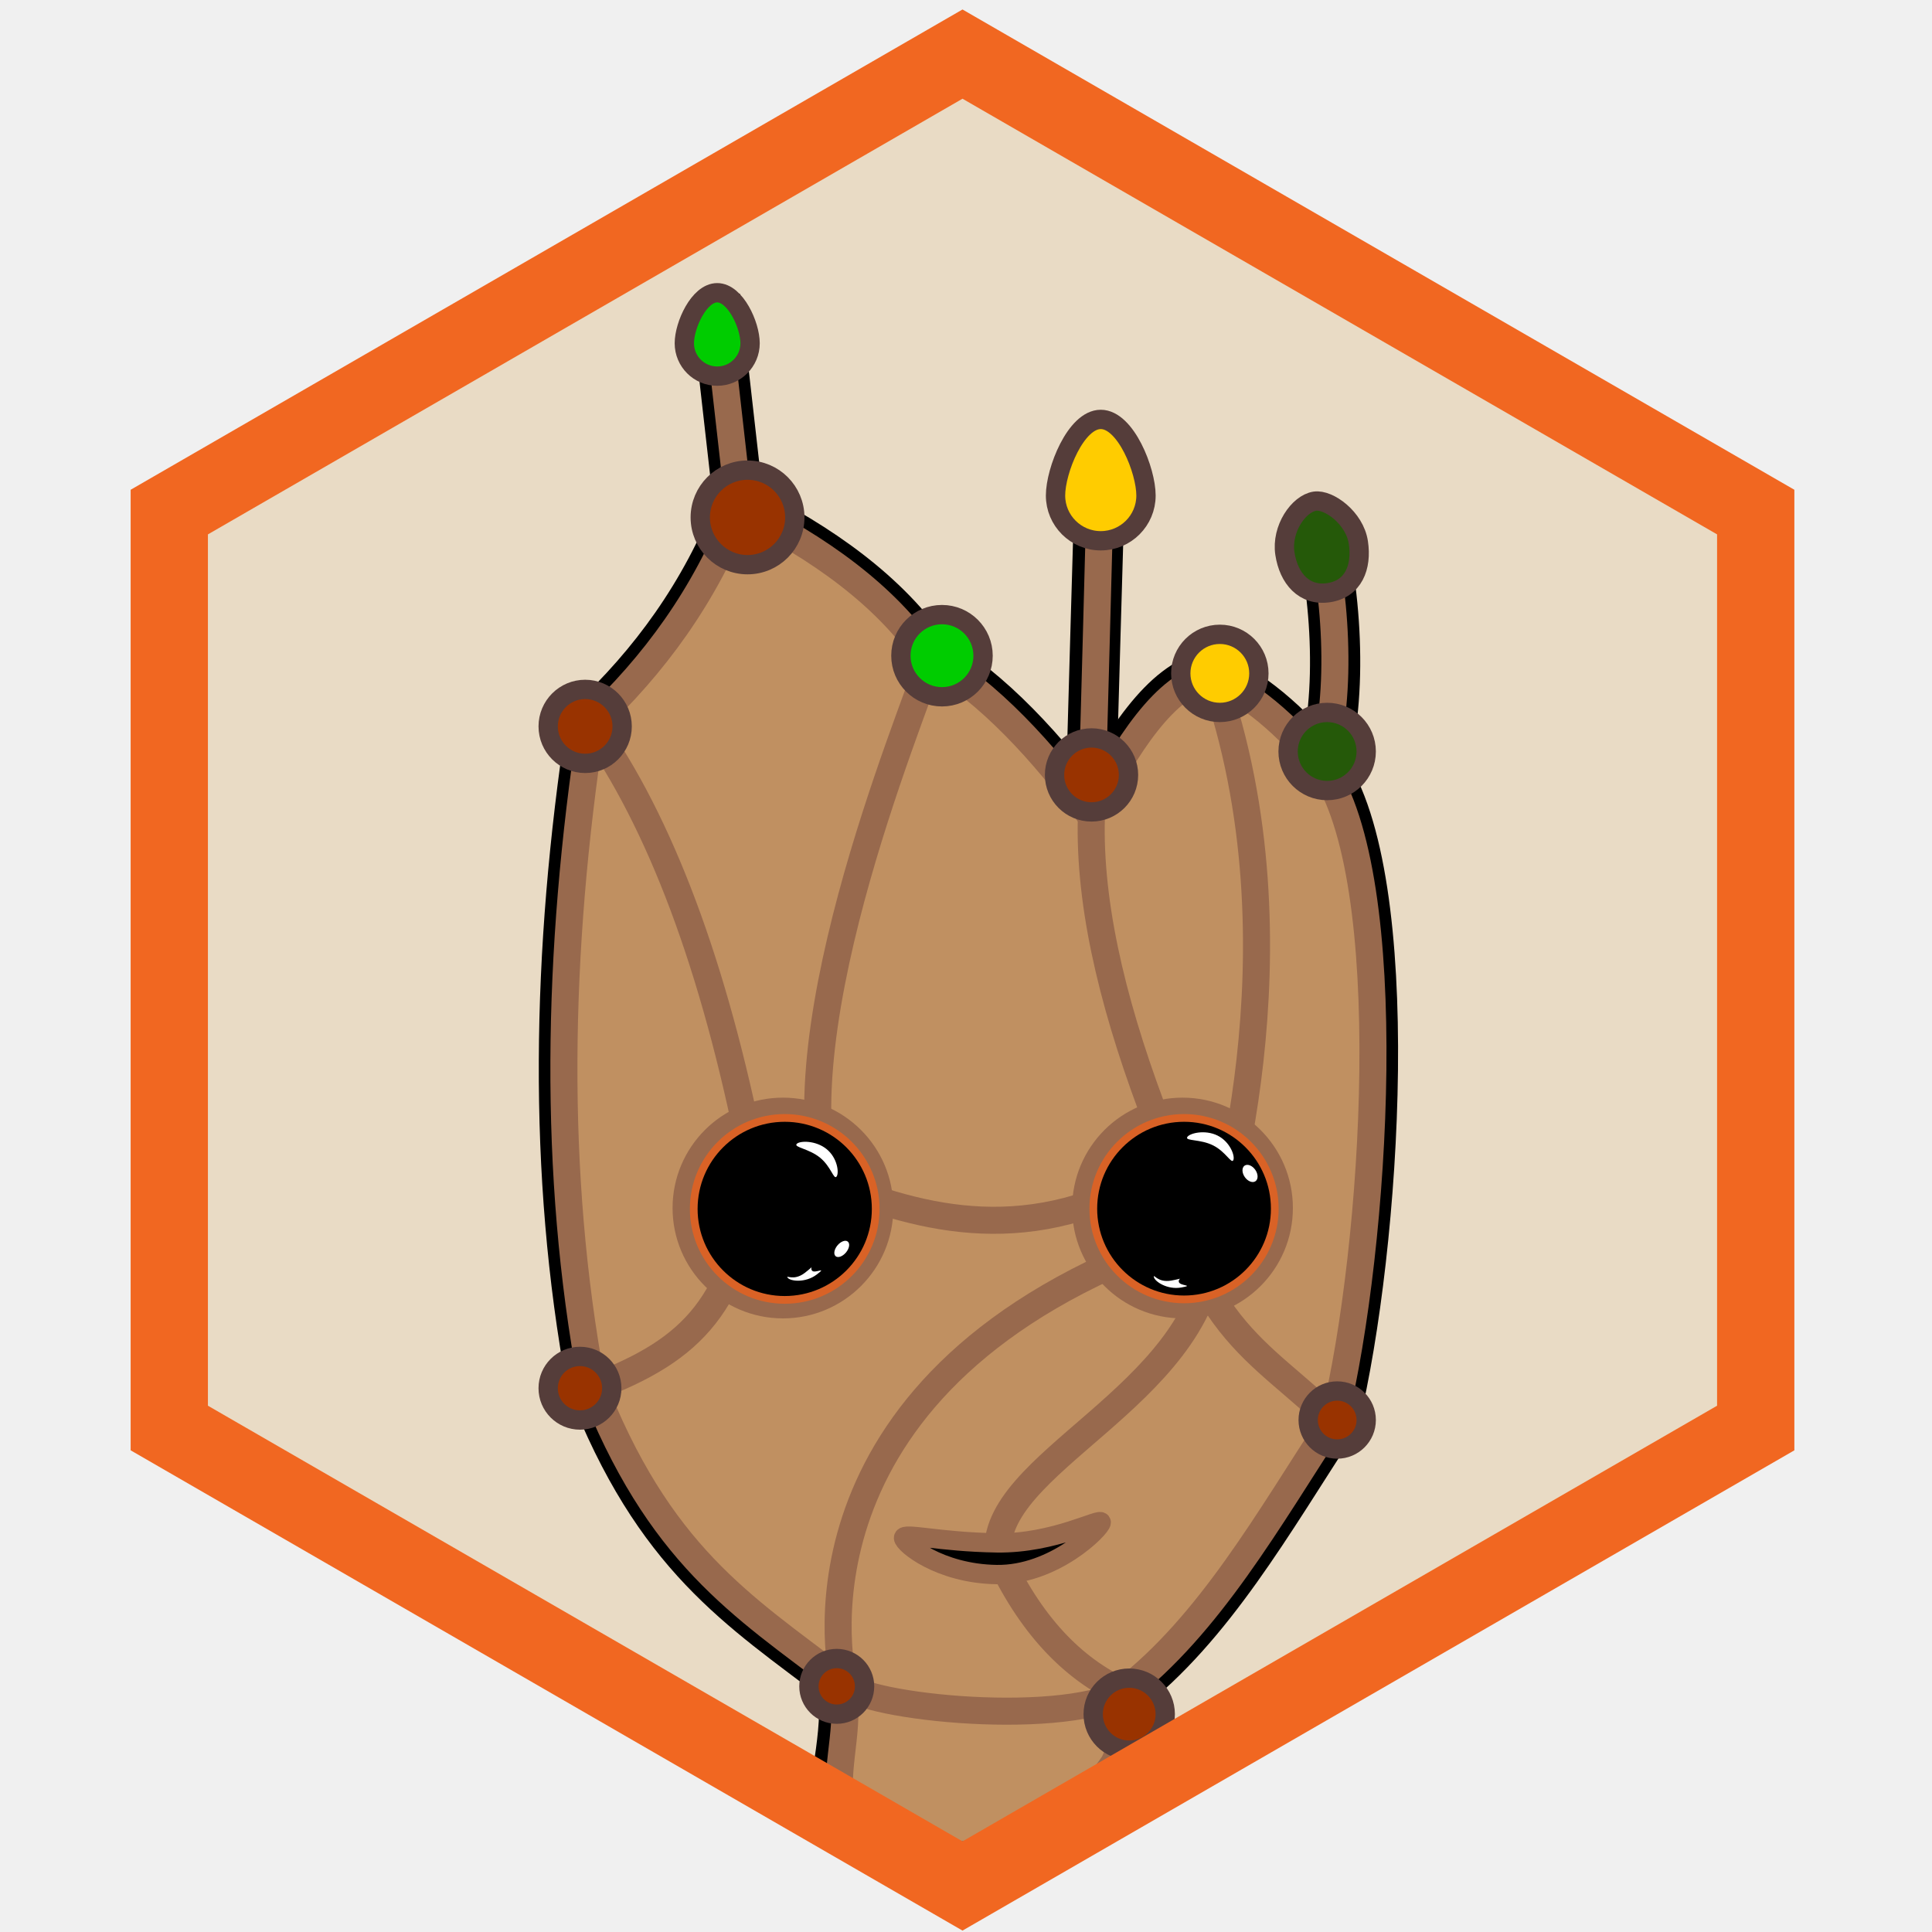
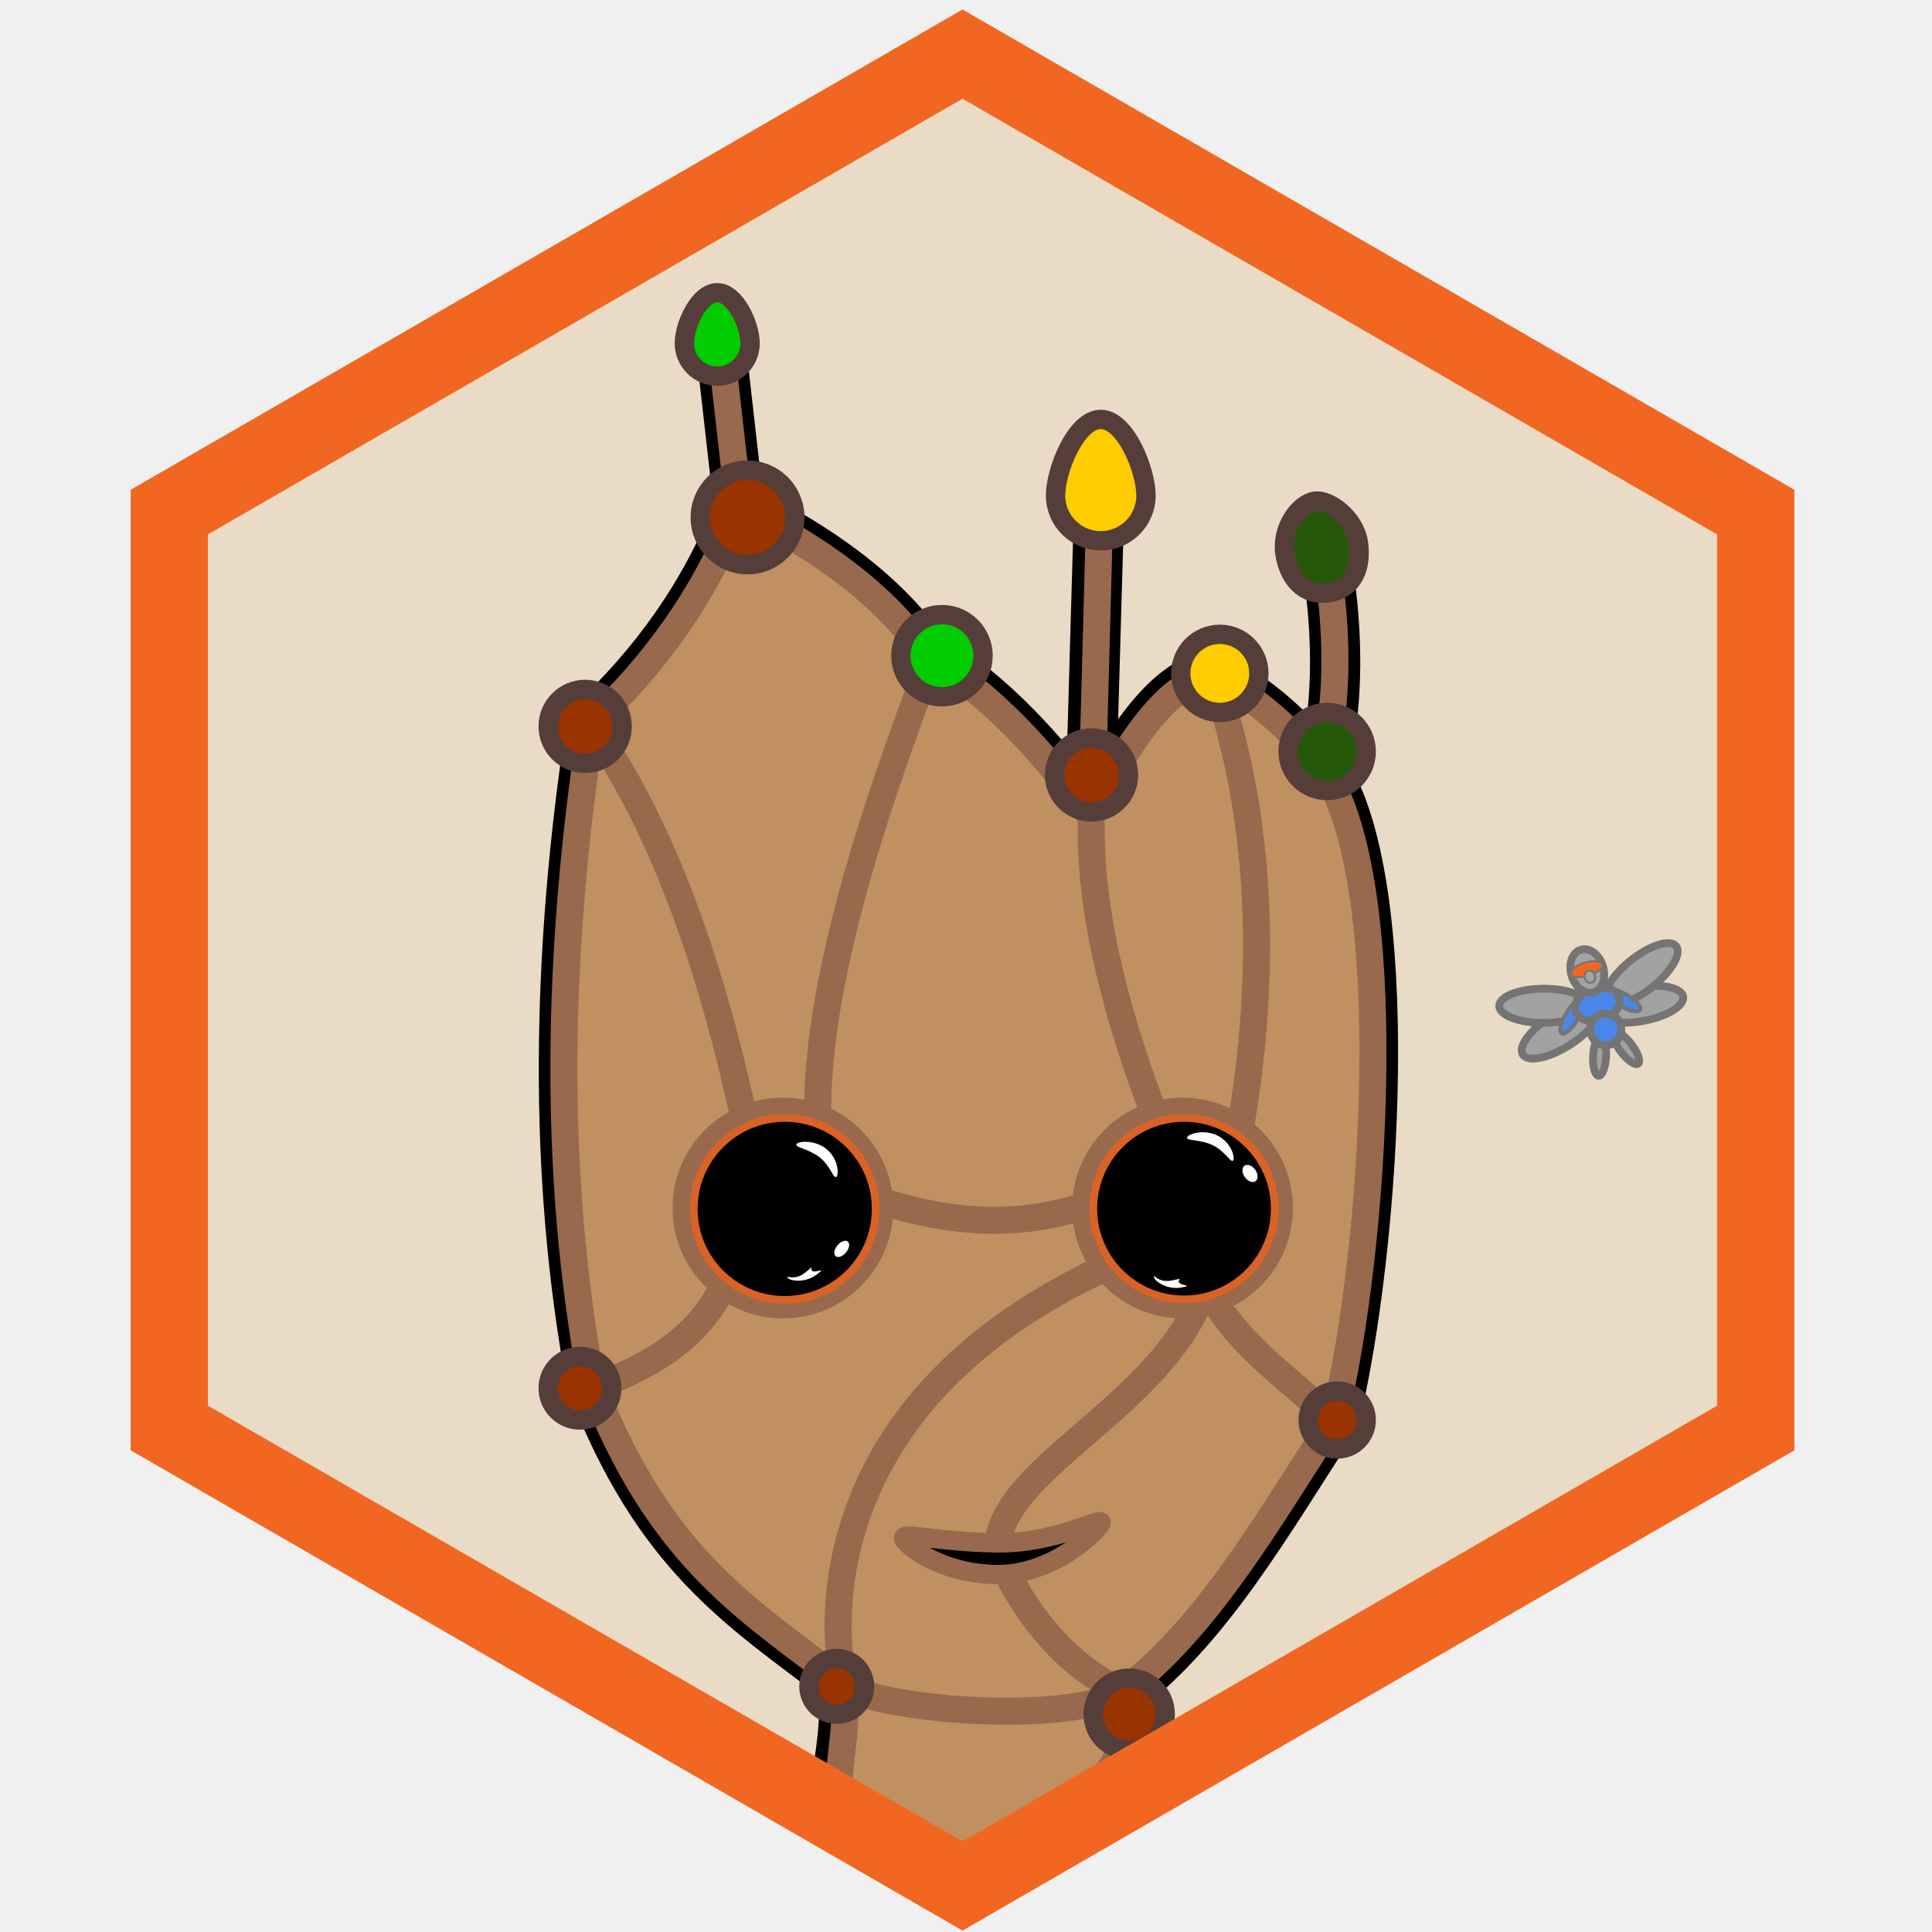
<svg xmlns="http://www.w3.org/2000/svg" style="isolation:auto" viewBox="0 0 1000 1000" preserveAspectRatio="xMinYMin">
  <style>
	.blink {
		animation: blinking 10s infinite;
	}

	@keyframes blinking { 
		0% { fill: none;} 
		40% { fill: none;} 		
		50% { fill: #C09061;}
		51% { fill: none;} 
		100% { fill: none;} 
	}

	.growing {
		animation: grow 8s linear 0s infinite normal;
		-webkit-animation: grow 8s linear 0s infinite normal;
		-moz-animation: grow 8s linear 0s infinite normal;
		-ms-animation: grow 8s linear 0s infinite normal;
	}
	#leaf-1 {
		animation-duration: 4s;
		-webkit-animation-duration: 4s;
		-moz-animation-duration: 4s;
		-ms-animation-duration: 4s;
	}
	#leaf-3 {
		animation-duration: 12s;
		-webkit-animation-duration: 12s;
		-moz-animation-duration: 12s;
		-ms-animation-duration: 12s;
	}

	@keyframes grow { 
		25% { transform: translate(0%, -2%) ; fill: #F16721;} 
		50% { transform: translate(0%, -3%); } 
		75% { transform: translate(0%, -2%); fill: #9900FF} 
		100% { transform: translate(0%, -0%); } 
	} 

	@-webkit-keyframes grow { 
		25% { -webkit-transform: translate(0%, -2%); fill: #F16721;}
		50% { -webkit-transform: translate(0%, -3%); } 
		75% { -webkit-transform: translate(0%, -2%); fill: #9900FF} 
		100% { -webkit-transform: translate(0%, -0%); } 
	} 

	@-moz-keyframes grow { 
		25% { -moz-transform: translate(0%, -2%); fill: #F16721;}
		50% { -moz-transform: translate(0%, -3%); } 
		75% { -moz-transform: translate(0%, -2%); fill: #9900FF} 
		100% { -moz-transform: translate(0%, -0%); } 
	} 

	@-ms-keyframes grow { 
		25% { -ms-transform: translate(0%, -2%); fill: #F16721;}
		50% { -ms-transform: translate(0%, -3%); } 
		75% { -ms-transform: translate(0%, -2%); fill: #9900FF} 
		100% { -ms-transform: translate(0%, -0%); } 
	}
	</style>
  <polygon points="908.76 739.14 498.19 976.18 87.62 739.14 87.62 265.05 498.19 28 908.76 265.05" fill="#e9dbc5" stroke="#f16721" stroke-linecap="square" stroke-miterlimit="3" stroke-width="20" />
  <g fill="none" stroke="#000" stroke-miterlimit="10" stroke-width="26">
    <path class="cls-2" d="m382.62 263.06c41.967 20.64 75.784 45.365 97.052 76.413 33.385 19.638 59.956 49.665 84.661 82.599 19.01-36.665 38.766-67.556 61.958-72.289 20.228 8.818 39.474 24.842 57.816 47.505 40.415 57.167 28.043 248.11 6.52 337.01-34.308 52.532-64.414 106.32-109.07 141.02 8.268 10.703 0 37.431 0 37.431-57.265 40.082-83.524 52.77-148.55 19.241-3.107-4.262 8.495-42.762 1.837-62.308-51.256-38.923-94.107-65.179-128.67-154.4-19.973-107.81-18.127-221.91 0-340.72 32.285-30.243 58.816-66.339 76.393-111.51l-12.392-109.44" />
    <path class="cls-2" d="m680.4 265.09c11.45 36.287 15.153 95.915 3.704 132.2" />
    <path class="cls-2" d="m434.9 869.69c49.095 16.202 110.35 24.587 146.66 5.636" />
    <path class="cls-2" d="m564.33 422.08s5.304-187.82 5.793-198.75" />
  </g>
  <g stroke="#98694d" stroke-miterlimit="10" stroke-width="14">
    <path class="cls-3" d="m382.62 263.06c41.967 20.64 75.784 45.365 97.052 76.413 33.385 19.638 59.956 49.665 84.661 82.599 19.01-36.665 38.766-67.556 61.958-72.289 20.228 8.818 39.474 24.842 57.816 47.505 40.415 57.167 28.043 248.11 6.52 337.01-34.308 52.532-64.414 106.32-109.07 141.02 8.268 10.703-5.086 37.431-5.086 37.431-41.1 60.35-114.96 58.632-141.63 19.241-2.482-20.499 6.658-42.762 0-62.308-51.256-38.923-94.107-65.179-128.67-154.4-19.973-107.81-18.127-221.91 0-340.72 32.285-30.243 58.816-66.339 76.393-111.51l-12.392-109.44" fill="#c09061" />
    <path class="cls-4" d="m681.22 266.74c10.222 36.474 14.224 92.432 2.881 128.38" fill="none" />
    <path class="cls-4" d="m690.22 735.8c-37.647-37.9-75.275-47.376-90.626-153.37-21.595-55.839-35.293-108.51-34.787-155.47 0 0 5.262-189.56 5.321-201.89" fill="none" />
    <path class="cls-4" d="m309.1 717.46c49.028-19.087 72.324-41.515 81.624-110.84q-28.218-148.32-81.624-226.72" fill="none" />
    <path d="m482.07 338.34c0.055 9.453-76.235 180.3-55.15 272.61 52.154 21.409 107.13 34.842 172.67-4.328-0.531 0.692 10.675 34.422 9.214 34.564-202.16 71.864-175.16 217-172.23 229.23 2.927 12.233 109.32 24.359 145.3 5.584q-40.991-18.454-65.234-71.048c-4.967-47.655 103.45-81.353 111.02-157.26 0.821-8.233 50.692-155.52 0-298.66" fill="none" />
  </g>
  <g style="isolation:isolate">
    <path d="m467.66 796.01c-0.044 2.912 18.317 18.53 48.169 18.982 29.853 0.452 54.125-24.1 54.169-27.012 0.044-2.913-24.157 11.061-54.009 10.609-29.853-0.451-48.285-5.491-48.329-2.579z" stroke="#98694d" stroke-miterlimit="10" stroke-width="10" />
  </g>
  <g style="isolation:isolate">
    <g style="isolation:isolate">
      <circle class="cls-5" cx="612.07" cy="625.27" r="52.129" fill="none" stroke="#98694d" stroke-miterlimit="10" stroke-width="10" />
      <circle class="cls-5" cx="612.86" cy="625.6" r="46.964" stroke="#d96226" stroke-miterlimit="10" stroke-width="4" />
      <g fill="#fff" style="isolation:isolate">
        <path d="m627.88 592.84c-6.585-3.285-14.399-2.206-13.395-4.219 1.005-2.014 9.153-4.127 15.738-0.842 6.586 3.285 9.13 10.733 8.126 12.747-1.005 2.013-3.884-4.401-10.469-7.686z" />
        <path d="m644.32 609.27c-1.565-2.22-1.627-4.873-0.139-5.922 1.487-1.048 3.965-0.097 5.529 2.122 1.565 2.22 1.627 4.873 0.14 5.922-1.488 1.048-3.966 0.097-5.53-2.122z" />
        <path d="m606.22 662.83c7.245-1.296 3.543-1.556 3.939 0.659s8.485 1.622 1.241 2.918-13.732-3.159-14.129-5.374c-0.396-2.215 1.705 3.094 8.949 1.797z" />
      </g>
    </g>
    <g style="isolation:isolate">
      <circle class="cls-5" cx="405.25" cy="625.27" r="52.129" fill="none" stroke="#98694d" stroke-miterlimit="10" stroke-width="10" />
      <circle class="cls-5" cx="406.17" cy="625.73" r="47.091" stroke="#d96226" stroke-miterlimit="10" stroke-width="4" />
      <g fill="#fff" style="isolation:isolate">
        <path d="m424.46 599.21c-5.699-4.656-13.559-5.325-12.135-7.068 1.424-1.742 9.837-2.008 15.536 2.648 5.7 4.657 6.54 12.482 5.116 14.225-1.423 1.742-2.818-5.149-8.517-9.805z" />
        <path d="m433.48 644.6c1.738-2.086 4.137-2.957 5.353-1.943 1.216 1.013 0.792 3.53-0.947 5.616s-4.137 2.956-5.353 1.943c-1.216-1.014-0.792-3.53 0.947-5.616z" />
        <path d="m416.5 658.88c5.845-4.471 2.435-3.007 3.802-1.219 1.367 1.787 8.286-2.446 2.44 2.025-5.845 4.472-13.653 3.485-15.02 1.697-1.368-1.787 2.933 1.969 8.778-2.503z" />
      </g>
    </g>
  </g>
  <g stroke="#553d3a" stroke-miterlimit="10" stroke-width="10">
    <circle class="cls-5" cx="302.88" cy="375.98" r="19.144" fill="#930" />
    <circle class="cls-5" cx="386.92" cy="267.81" r="24.466" fill="#930" />
    <circle class="cls-6" cx="487.57" cy="339.39" r="21.268" fill="#0c0" />
    <circle class="cls-7" cx="631.38" cy="348.54" r="20.216" fill="#fc0" />
    <circle class="cls-6" cx="564.97" cy="401.1" r="19.144" fill="#930" />
    <circle class="cls-8" cx="686.93" cy="388.97" r="20.216" fill="#255909" />
    <circle class="cls-5" cx="692.13" cy="735" r="15.019" fill="#930" />
    <circle class="cls-9" cx="300.19" cy="718.54" r="16.459" fill="#930" />
    <circle class="cls-9" cx="433.1" cy="872.85" r="14.402" fill="#930" />
    <circle class="cls-5" cx="584.48" cy="887.25" r="18.645" fill="#930" />
  </g>
  <g stroke="#553d3a" stroke-miterlimit="10" stroke-width="10" style="isolation:isolate">
    <path id="leaf-1" d="m665.06 286.52c-1.936-12.776 7.129-25.84 15.513-27.11 7.104-1.076 20.569 8.575 22.505 21.352 1.935 12.776-2.556 24.067-15.332 26.002-12.777 1.936-20.751-7.467-22.686-20.244z" fill="#255909" />
    <path id="leaf-2" d="m546.34 256.49c0-12.922 10.491-39.403 23.413-39.403s23.413 26.481 23.413 39.403-10.491 23.414-23.413 23.414-23.413-10.492-23.413-23.414z" fill="#fc0" />
    <path id="leaf-3" d="m354.21 177.67c0-9.393 7.625-26.149 17.018-26.149s17.019 16.756 17.019 26.149-7.626 17.019-17.019 17.019-17.018-7.626-17.018-17.019z" fill="#0c0" />
  </g>
  <polygon points="908.76 739.14 498.19 976.18 87.62 739.14 87.62 265.05 498.19 28 908.76 265.05" fill="none" stroke="#f16721" stroke-linecap="square" stroke-miterlimit="3" stroke-width="40" />
  <circle class="cls-5 blink" cx="406.17" cy="625.73" r="47.091" stroke="none" fill="none" stroke-miterlimit="10" stroke-width="4" />
  <circle class="cls-5 blink" cx="612.86" cy="625.6" r="46.964" stroke="none" fill="none" stroke-miterlimit="10" stroke-width="4" />
+   <g stroke="#747474" stroke-linecap="square" stroke-miterlimit="3" style="isolation:isolate">
+     <path d="m850.06 528.52c-12.507 2.173-23.34 0.027-24.176-4.789-0.837-4.816 8.638-10.489 21.145-12.661 12.507-2.173 23.34-0.027 24.176 4.789 0.837 4.815-8.638 10.489-21.145 12.661z" fill="#a2a2a2" stroke-width="4" />
+     <path d="m802.88 526.03c10.723-6.794 21.552-8.958 24.168-4.83 2.616 4.129-3.965 12.997-14.688 19.791s-21.552 8.958-24.168 4.83c-2.616-4.129 3.965-12.997 14.688-19.791z" fill="#a2a2a2" stroke-width="4" />
+     <path d="m798.96 511.73c12.694-0.054 23.017 3.87 23.038 8.758 0.02 4.887-10.268 8.9-22.962 8.954s-23.017-3.87-23.038-8.758 10.268-8.9 22.962-8.954z" fill="#a2a2a2" stroke-width="4" />
+     <path d="m855.09 510.98c-9.928 7.911-20.461 11.23-23.507 7.407s2.542-13.348 12.469-21.259c9.928-7.911 20.461-11.23 23.507-7.407 3.046 3.822-2.541 13.348-12.469 21.259z" fill="#a2a2a2" stroke-width="4" />
+     <path d="m835.56 534.47c1.474-1.135 5.438 1.538 8.848 5.966 3.409 4.428 4.98 8.944 3.506 10.079-1.474 1.134-5.438-1.539-8.847-5.967-3.409-4.427-4.981-8.944-3.507-10.078z" fill="#a2a2a2" stroke-width="4" />
+     <path d="m828.44 536.61c1.858 0.093 3.14 4.699 2.862 10.281-0.279 5.581-2.013 10.037-3.871 9.944s-3.14-4.699-2.862-10.28c0.279-5.581 2.013-10.037 3.871-9.945z" fill="#a2a2a2" stroke-width="4" />
+     <path d="m831.31 512.66c0.92-1.616 5.61-0.683 10.466 2.082 4.856 2.766 8.051 6.323 7.13 7.94-0.921 1.616-5.61 0.683-10.466-2.082-4.856-2.766-8.051-6.324-7.13-7.94z" fill="#4a86e8" stroke-width="2" />
+     <path d="m808.35 534.83c-1.595-0.956-0.559-5.624 2.313-10.418 2.872-4.793 6.499-7.909 8.095-6.953 1.595 0.956 0.559 5.624-2.313 10.418-2.872 4.793-6.499 7.909-8.095 6.953z" fill="#4a86e8" stroke-width="2" />
+     <path d="m815.52 523.2c-1.355-4.491 2.586-9.658 8.795-11.531 6.208-1.873 12.349 0.253 13.704 4.745 1.355 4.491-2.586 9.658-8.795 11.531-6.208 1.873-12.349-0.253-13.704-4.745z" fill="#4a86e8" stroke-width="4" />
+     <path d="m823.43 535.16c-1.311-4.348 1.083-8.921 5.343-10.206s8.783 1.202 10.095 5.549c1.311 4.348-1.083 8.921-5.343 10.206s-8.784-1.201-10.095-5.549z" fill="#4a86e8" stroke-width="4" />
+     <path d="m813.43 505.03c-1.833-6.077 0.326-12.11 4.817-13.465s9.626 2.479 11.459 8.555c1.833 6.077-0.325 12.11-4.817 13.465-4.491 1.355-9.626-2.479-11.459-8.555z" fill="#a2a2a2" stroke-width="4" />
+     <path d="m813.14 504.08c-0.557-1.849 2.636-4.451 7.127-5.805 4.492-1.355 8.591-0.954 9.149 0.896 0.558 1.849-2.636 4.451-7.127 5.805-4.491 1.355-8.591 0.954-9.149-0.896z" fill="#f16721" />
+     <path d="m820.33 506.34c-0.518-1.717 0.223-3.462 1.654-3.893 1.431-0.432 3.013 0.612 3.531 2.329s-0.223 3.462-1.654 3.894c-1.431 0.431-3.013-0.612-3.531-2.33z" fill="#a2a2a2" />
+   </g>
</svg>
